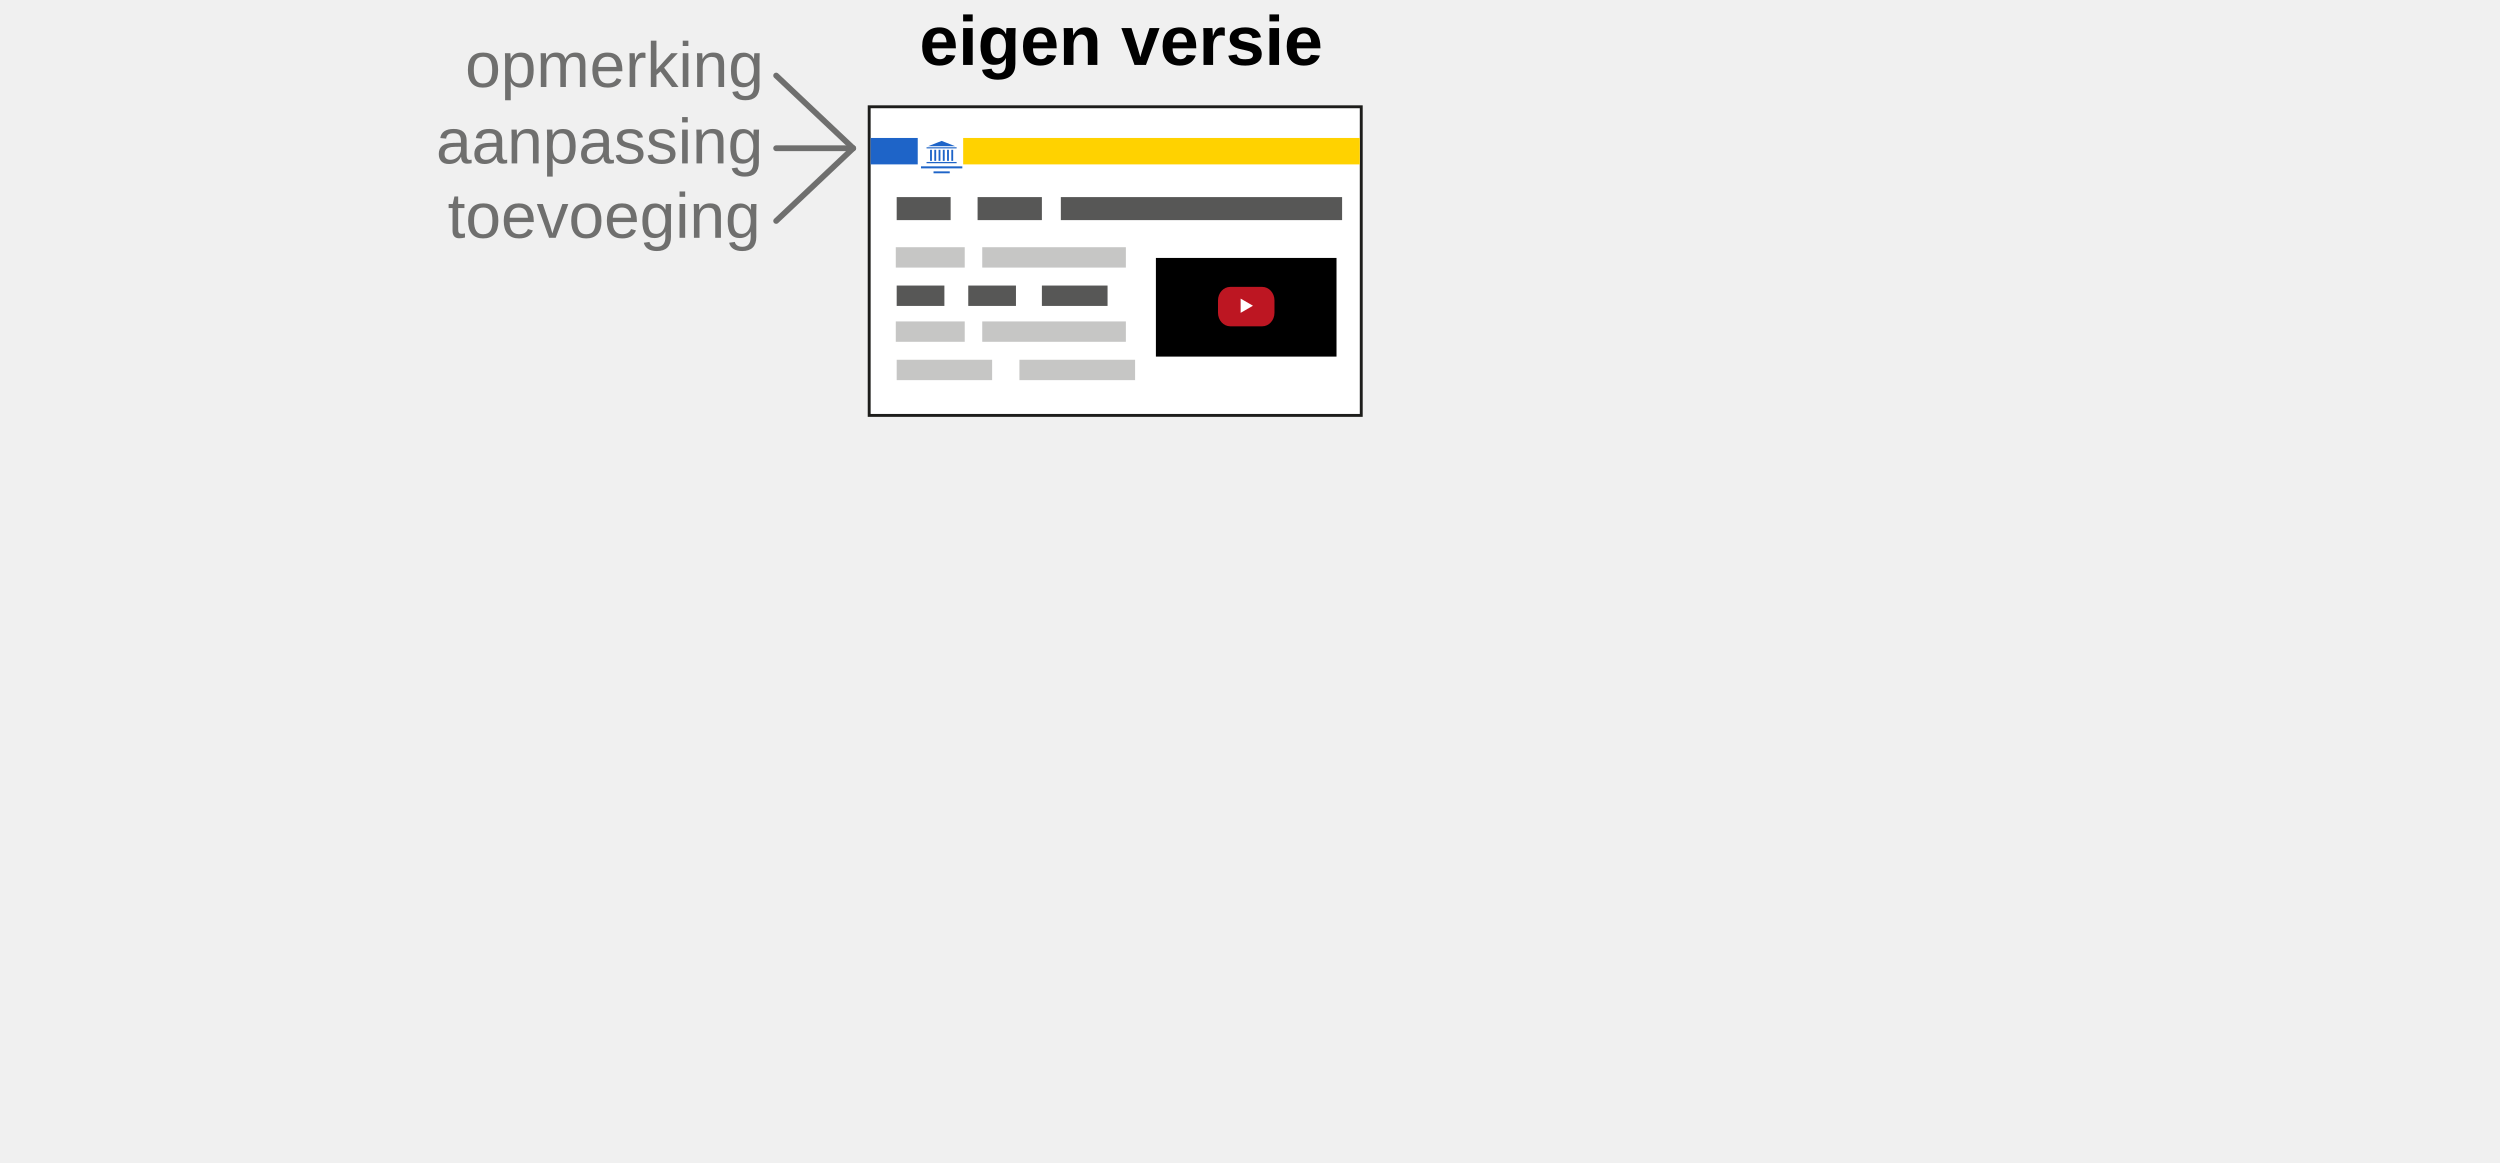
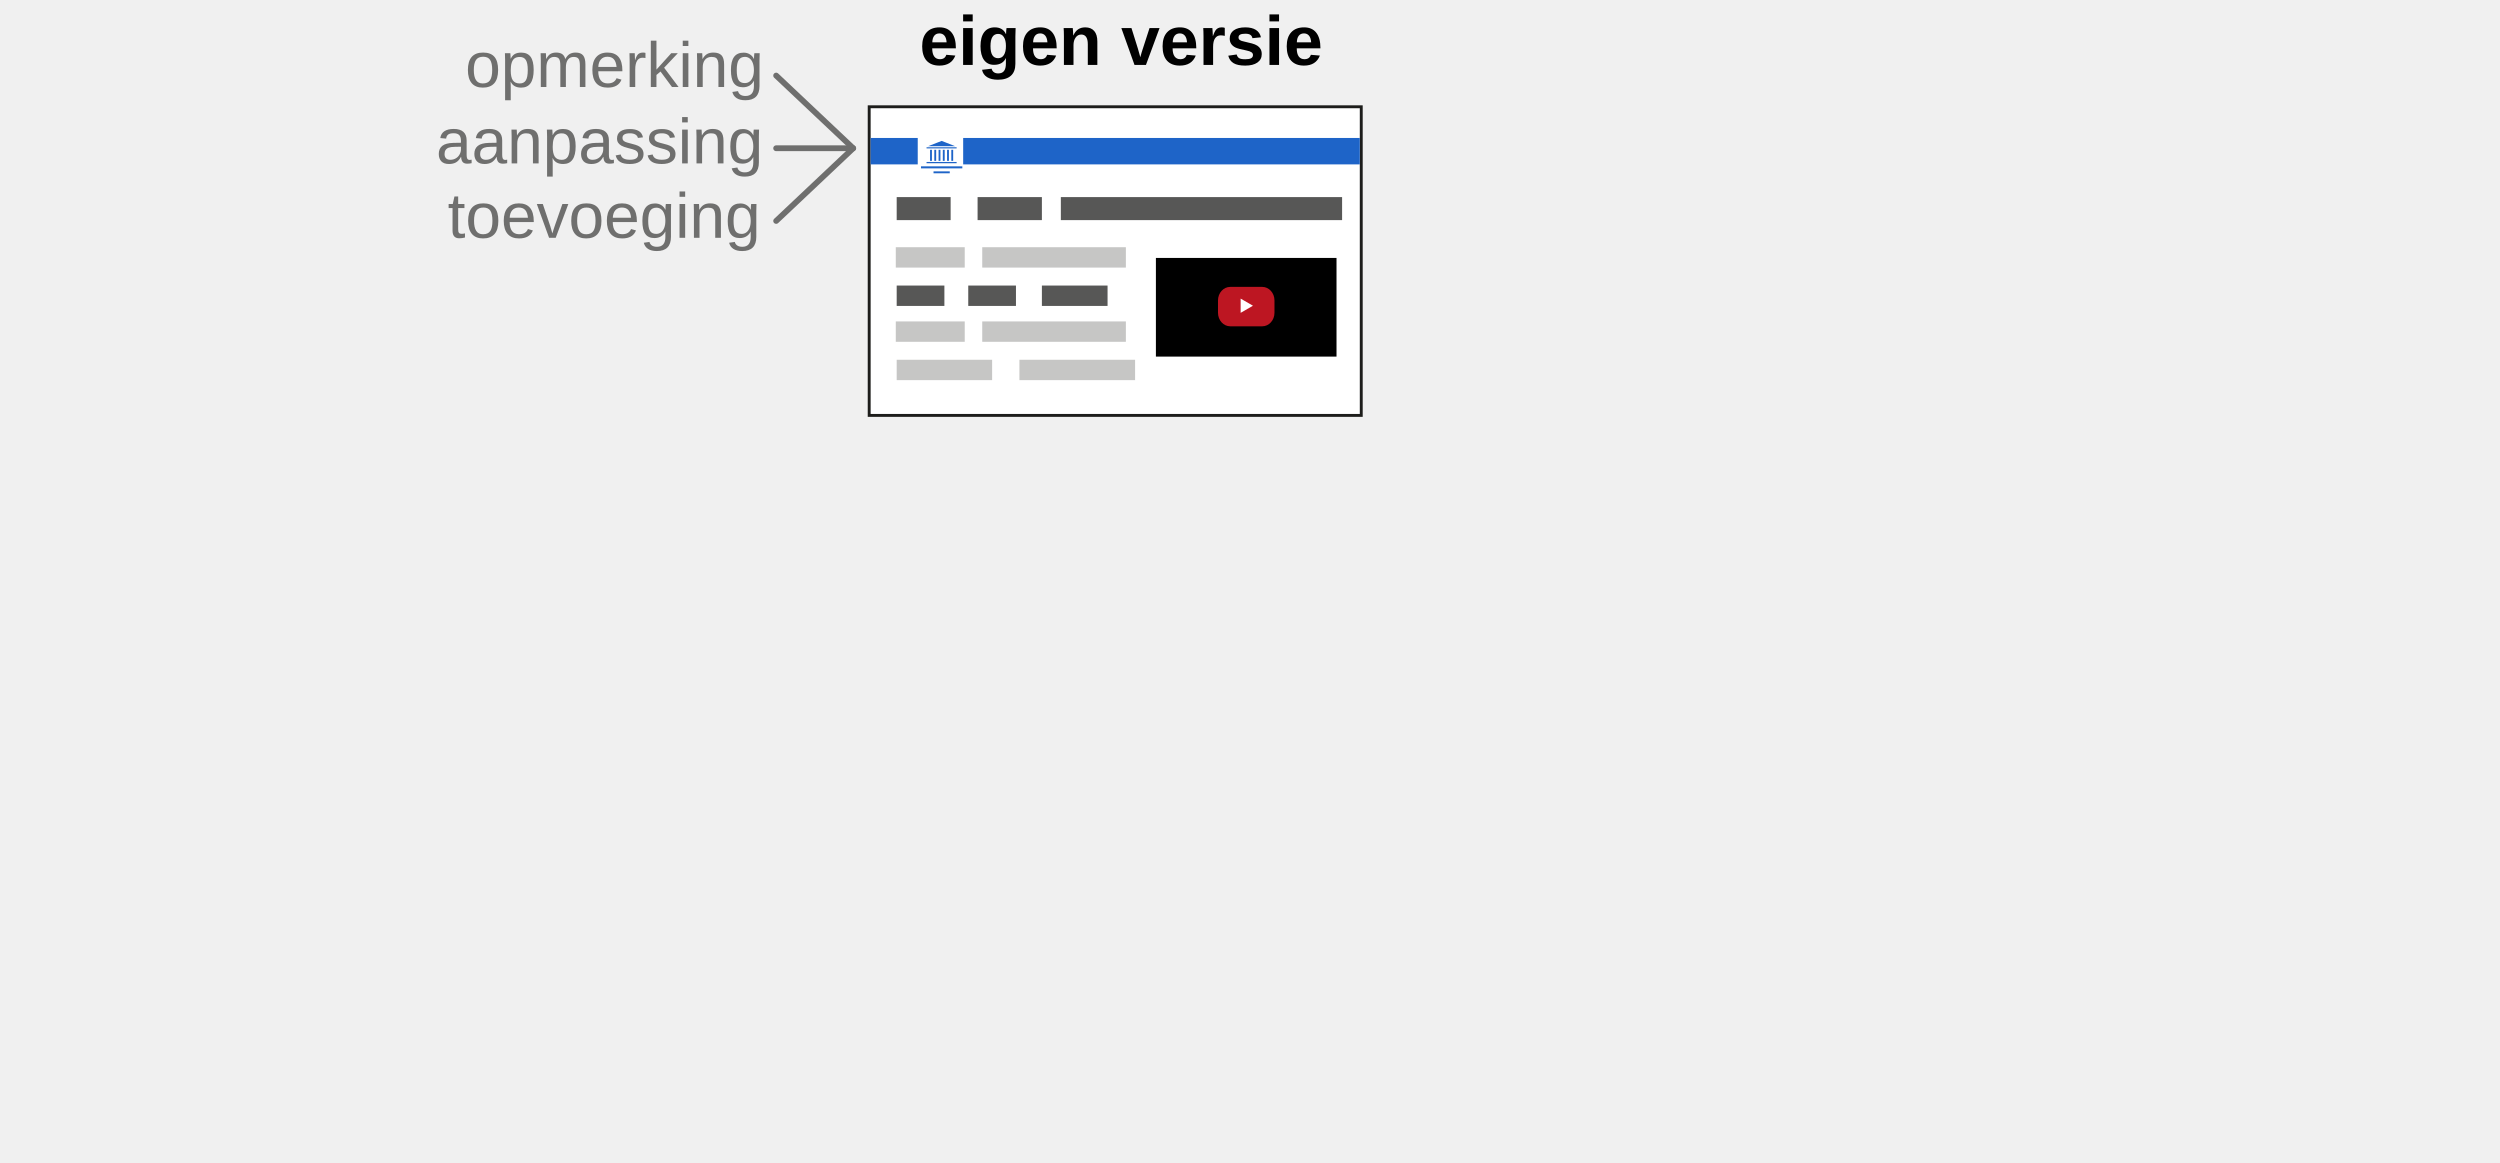
<svg xmlns="http://www.w3.org/2000/svg" version="1.1" width="860" height="400">
  <g id="slide">
    <g>
      <rect x="299" y="36.73" fill="#FFFFFF" width="169.27" height="106.17" />
      <path fill="#1D1D1B" d="M467.77,37.23v105.17H299.5V37.23H467.77 M468.77,36.23h-1H299.5h-1v1v105.17v1h1h168.27h1v-1V37.23     V36.23L468.77,36.23z" />
    </g>
-     <rect x="331.33" y="47.46" fill="#FFD200" width="136.44" height="9.09" />
+     <rect x="331.33" y="47.46" fill="#1E64C8" width="136.44" height="9.09" />
    <rect x="299.5" y="47.46" fill="#1E64C8" width="16.2" height="9.09" />
    <g>
      <rect x="318.73" y="55.72" fill="#1E64C8" width="10.35" height="0.43" />
      <rect x="318.73" y="50.66" fill="#1E64C8" width="10.35" height="0.39" />
      <rect x="316.82" y="57.22" fill="#1E64C8" width="14.22" height="0.7" />
      <rect x="321.13" y="58.95" fill="#1E64C8" width="5.59" height="0.66" />
      <polygon fill="#1E64C8" points="323.93,48.47 319.27,50.29 328.56,50.29    " />
      <rect x="319.94" y="51.53" fill="#1E64C8" width="0.64" height="3.81" />
      <rect x="321.4" y="51.53" fill="#1E64C8" width="0.64" height="3.81" />
      <rect x="322.87" y="51.53" fill="#1E64C8" width="0.64" height="3.81" />
      <rect x="324.33" y="51.53" fill="#1E64C8" width="0.64" height="3.81" />
      <rect x="325.79" y="51.53" fill="#1E64C8" width="0.64" height="3.81" />
      <rect x="327.25" y="51.53" fill="#1E64C8" width="0.64" height="3.81" />
    </g>
    <rect x="308.15" y="85.04" fill="#C6C6C5" width="23.72" height="7.01" />
    <rect x="337.89" y="85.04" fill="#C6C6C5" width="49.41" height="7.01" />
    <rect x="308.46" y="98.23" fill="#575756" width="16.41" height="7.01" />
    <rect x="333.08" y="98.23" fill="#575756" width="16.41" height="7.01" />
    <rect x="358.41" y="98.23" fill="#575756" width="22.59" height="7.01" />
    <rect x="308.46" y="67.8" fill="#575756" width="18.56" height="7.92" />
    <rect x="336.29" y="67.8" fill="#575756" width="22.12" height="7.92" />
    <rect x="364.93" y="67.8" fill="#575756" width="96.75" height="7.92" />
    <rect x="308.15" y="110.57" fill="#C6C6C5" width="23.72" height="7.01" />
    <rect x="337.89" y="110.57" fill="#C6C6C5" width="49.41" height="7.01" />
    <rect x="350.68" y="123.76" fill="#C6C6C5" width="39.79" height="7.01" />
    <rect x="308.46" y="123.76" fill="#C6C6C5" width="32.83" height="7.01" />
    <g>
      <rect x="397.63" y="88.73" width="62.13" height="33.94" />
      <path fill="#BD1622" d="M438.42,107.59c0,2.58-1.89,4.66-4.21,4.66h-11.01c-2.33,0-4.21-2.09-4.21-4.66v-4.24         c0-2.58,1.89-4.66,4.21-4.66h11.01c2.33,0,4.21,2.09,4.21,4.66V107.59z" />
      <polygon fill="#FFFFFF" points="426.78,102.72 431.02,105.17 426.78,107.62   " />
    </g>
  </g>
  <text transform="matrix(1 0 0 1 316.291 22.334)" style="font-family: Arial; font-size: 24px; font-weight: bold">eigen versie</text>
  <text transform="matrix(1 0 0 1 160.0371 29.9248)" fill="#6F6F6E" font-family="'Arial'" font-size="22">opmerking</text>
  <text transform="matrix(1 0 0 1 150.0034 56.1992)" fill="#6F6F6E" font-family="'Arial'" font-size="22">aanpassing</text>
  <text transform="matrix(1 0 0 1 154.0029 81.8008)" fill="#6F6F6E" font-family="'Arial'" font-size="22">toevoeging</text>
  <line fill="none" stroke="#6F6F6E" stroke-width="2" stroke-linecap="round" stroke-miterlimit="10" x1="293.5" y1="51" x2="267" y2="26" />
  <line fill="none" stroke="#6F6F6E" stroke-width="2" stroke-linecap="round" stroke-miterlimit="10" x1="292.33" y1="51" x2="267" y2="51" />
  <line fill="none" stroke="#6F6F6E" stroke-width="2" stroke-linecap="round" stroke-miterlimit="10" x1="293.5" y1="51" x2="267" y2="76" />
</svg>
